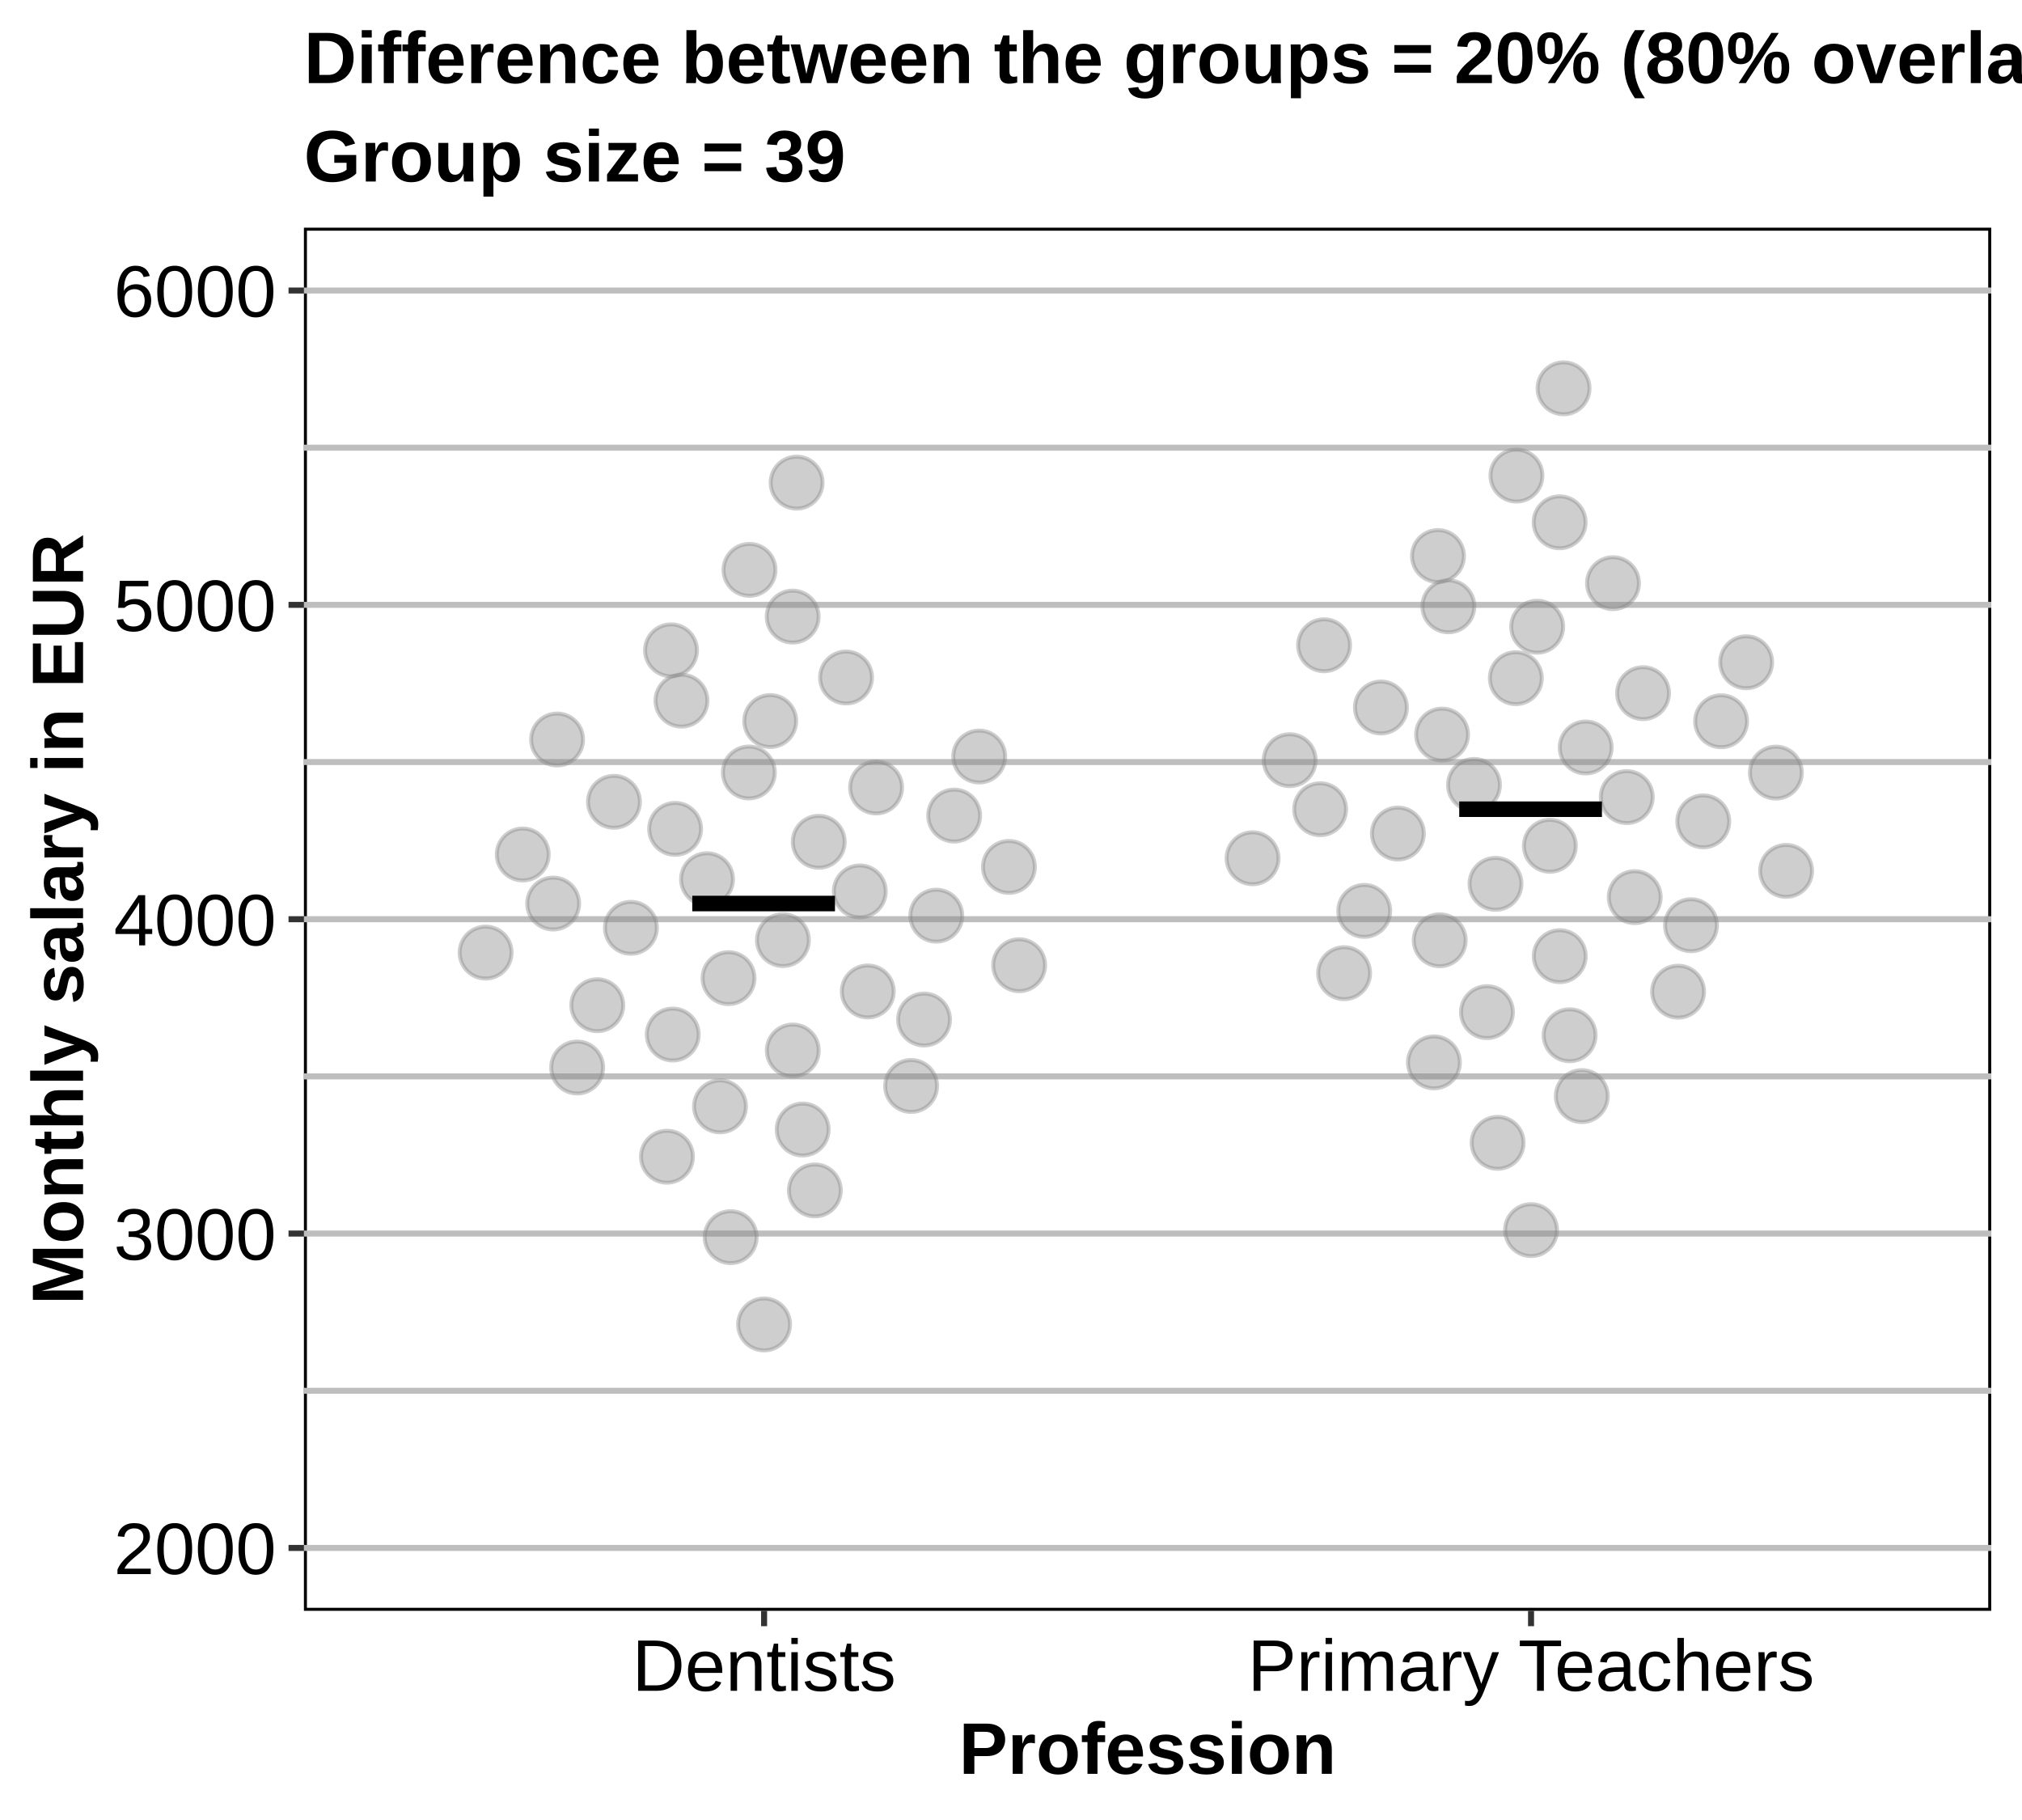
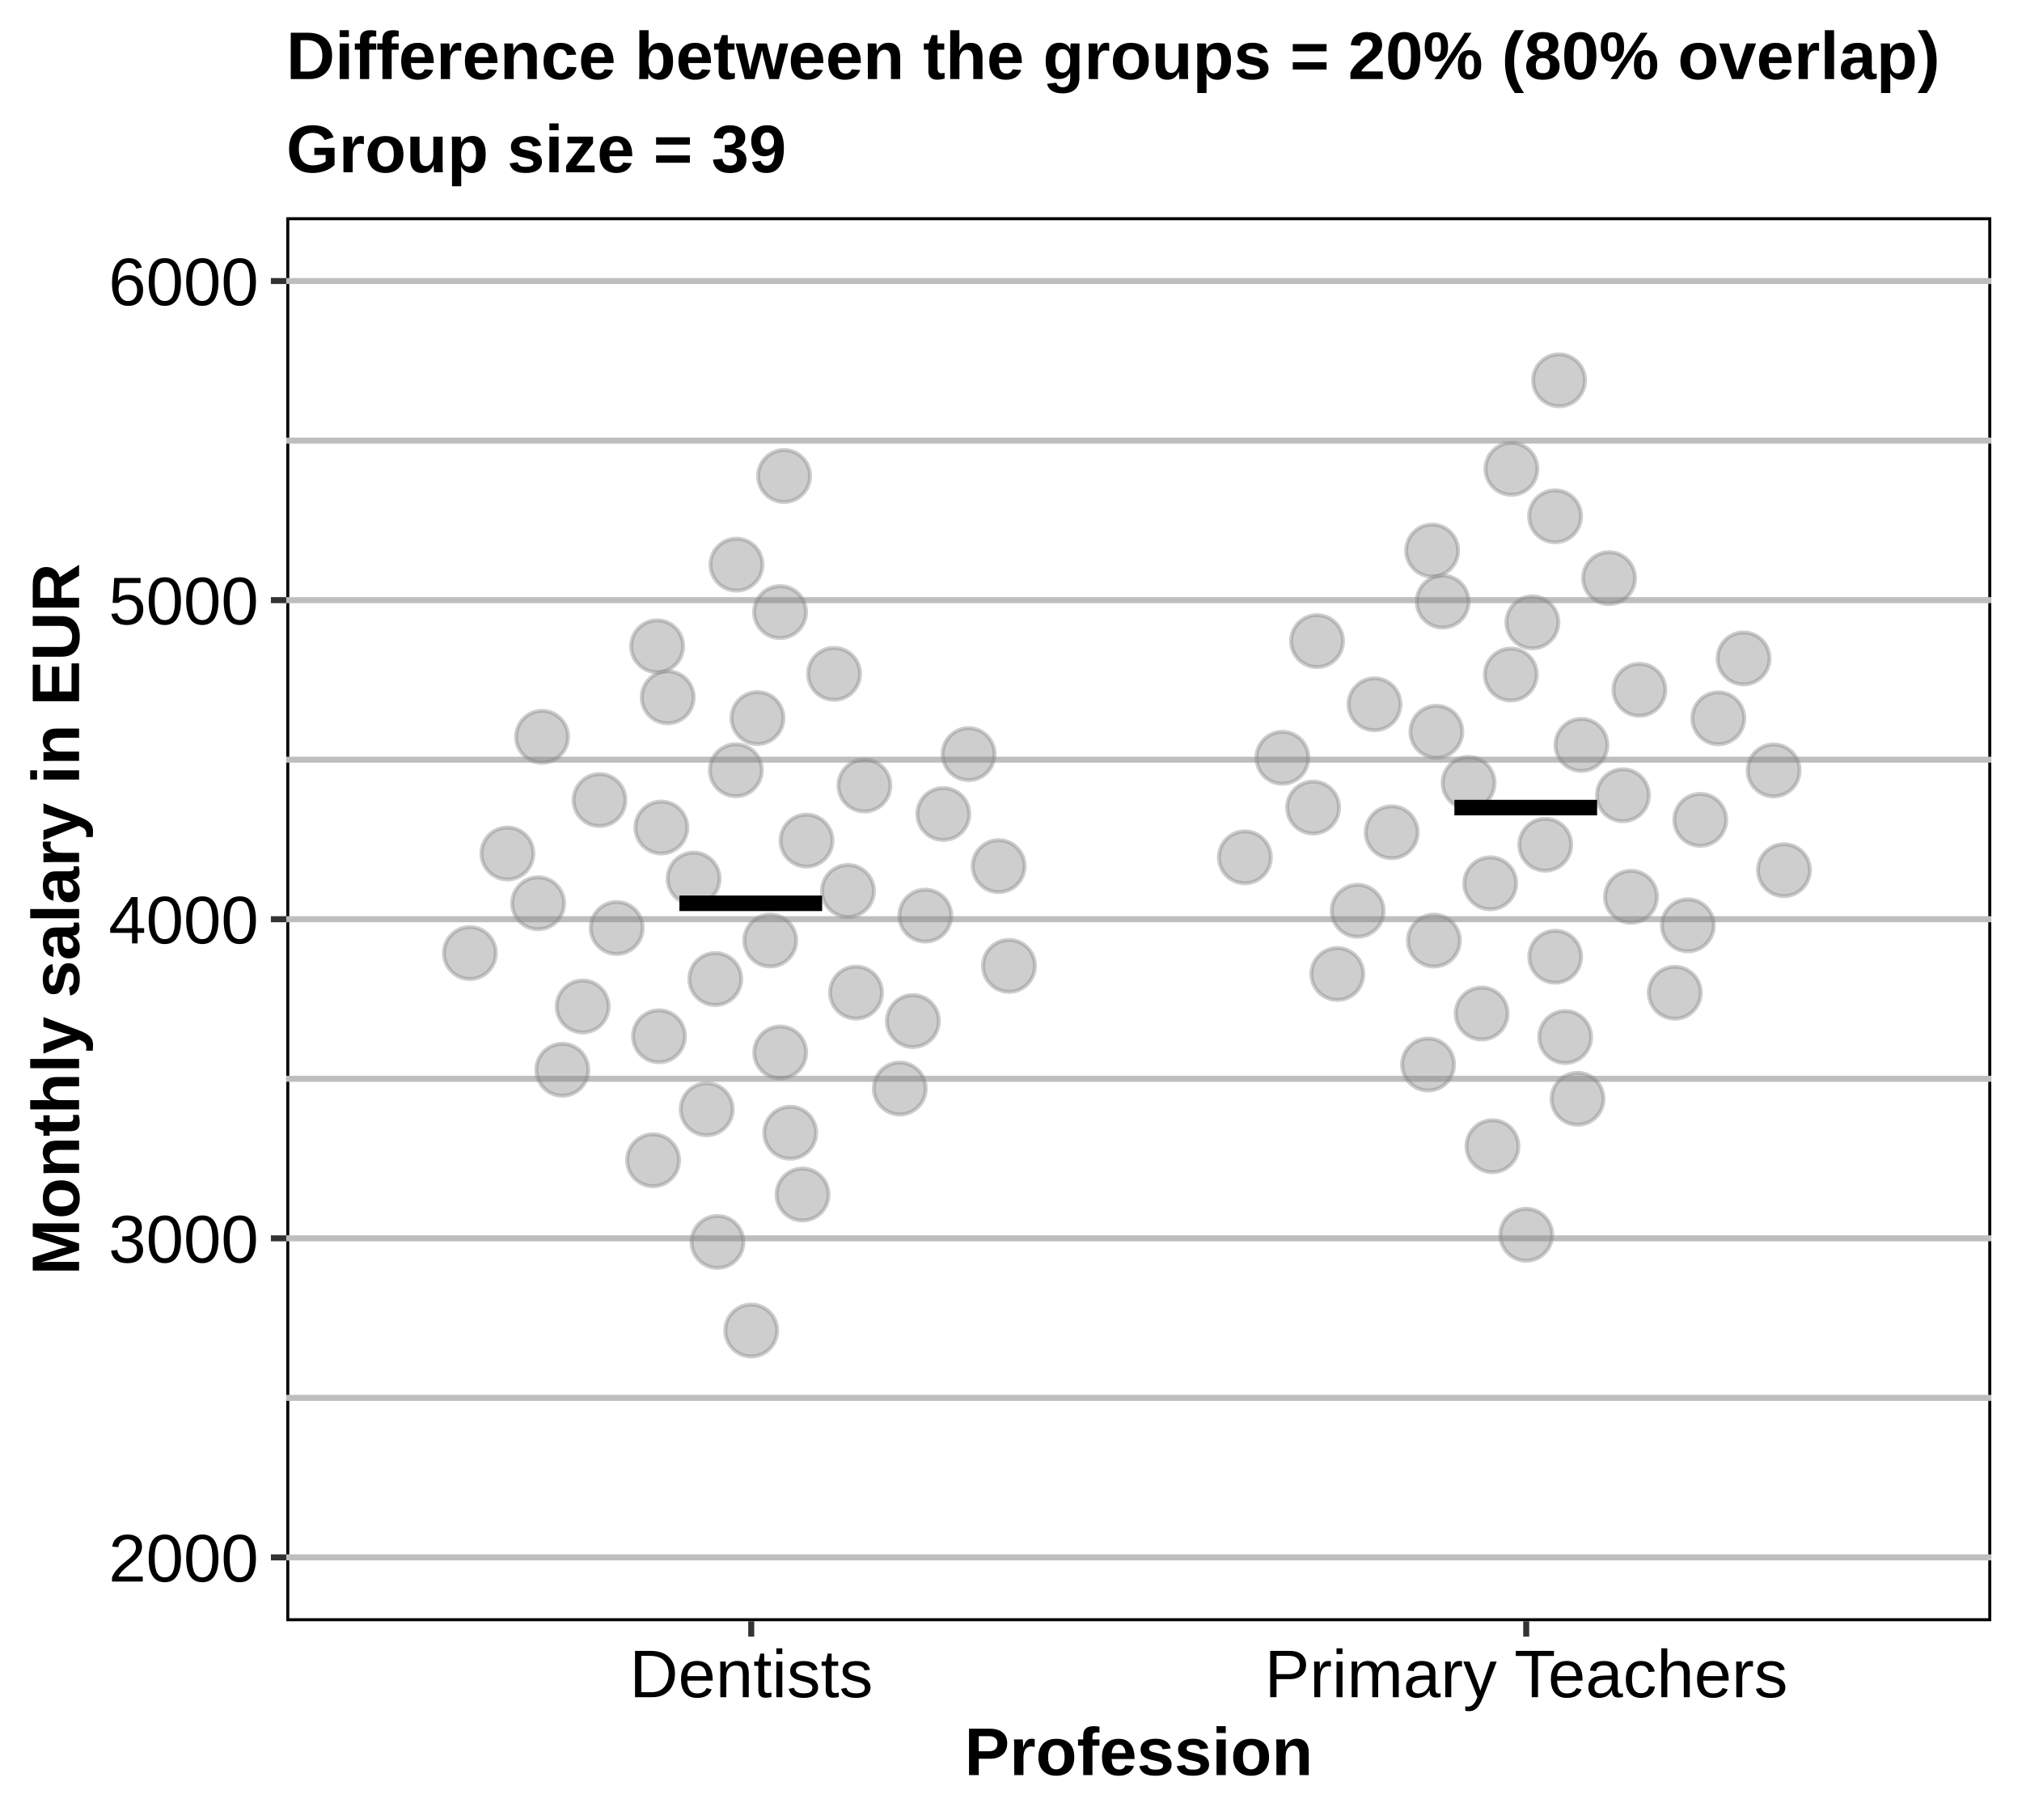
<svg xmlns="http://www.w3.org/2000/svg" class="svglite" width="360.00pt" height="324.00pt" viewBox="0 0 360.00 324.00">
  <defs>
    <style type="text/css">
    .svglite line, .svglite polyline, .svglite polygon, .svglite path, .svglite rect, .svglite circle {
      fill: none;
      stroke: #000000;
      stroke-linecap: round;
      stroke-linejoin: round;
      stroke-miterlimit: 10.00;
    }
    .svglite text {
      white-space: pre;
    }
  </style>
  </defs>
  <rect width="100%" height="100%" style="stroke: none; fill: #FFFFFF;" />
  <defs>
    <clipPath id="cpMC4wMHwzNjAuMDB8MC4wMHwzMjQuMDA=">
      <rect x="0.00" y="0.00" width="360.00" height="324.00" />
    </clipPath>
  </defs>
  <g clip-path="url(#cpMC4wMHwzNjAuMDB8MC4wMHwzMjQuMDA=)">
    <rect x="0.00" y="0.00" width="360.00" height="324.00" style="stroke-width: 1.07; stroke: #FFFFFF; fill: #FFFFFF;" />
  </g>
  <defs>
-     <clipPath id="cpNTQuMTF8MzU0LjUyfDQwLjUzfDI4Ni43Ng==">
-       <rect x="54.11" y="40.53" width="300.41" height="246.23" />
+     <clipPath id="cpNTAuOTd8MzU0LjUyfDM4LjY3fDI4OC42Mg==">
+       <rect x="50.97" y="38.67" width="303.56" height="249.94" />
    </clipPath>
  </defs>
-   <g clip-path="url(#cpNTQuMTF8MzU0LjUyfDQwLjUzfDI4Ni43Ng==)">
-     <rect x="54.11" y="40.53" width="300.41" height="246.23" style="stroke-width: 1.07; fill: #FFFFFF;" />
-     <polyline points="54.11,247.59 354.52,247.59 " style="stroke-width: 1.07; stroke: #BEBEBE; stroke-linecap: butt;" />
-     <polyline points="54.11,191.62 354.52,191.62 " style="stroke-width: 1.07; stroke: #BEBEBE; stroke-linecap: butt;" />
-     <polyline points="54.11,135.66 354.52,135.66 " style="stroke-width: 1.07; stroke: #BEBEBE; stroke-linecap: butt;" />
-     <polyline points="54.11,79.70 354.52,79.70 " style="stroke-width: 1.07; stroke: #BEBEBE; stroke-linecap: butt;" />
-     <polyline points="54.11,275.57 354.52,275.57 " style="stroke-width: 1.07; stroke: #BEBEBE; stroke-linecap: butt;" />
-     <polyline points="54.11,219.60 354.52,219.60 " style="stroke-width: 1.07; stroke: #BEBEBE; stroke-linecap: butt;" />
-     <polyline points="54.11,163.64 354.52,163.64 " style="stroke-width: 1.07; stroke: #BEBEBE; stroke-linecap: butt;" />
-     <polyline points="54.11,107.68 354.52,107.68 " style="stroke-width: 1.07; stroke: #BEBEBE; stroke-linecap: butt;" />
-     <polyline points="54.11,51.72 354.52,51.72 " style="stroke-width: 1.07; stroke: #BEBEBE; stroke-linecap: butt;" />
-     <circle cx="136.04" cy="235.78" r="4.62" style="stroke-width: 0.71; stroke: #848484; stroke-opacity: 0.40; fill: #848484; fill-opacity: 0.40;" />
-     <circle cx="130.09" cy="220.24" r="4.62" style="stroke-width: 0.71; stroke: #848484; stroke-opacity: 0.40; fill: #848484; fill-opacity: 0.40;" />
-     <circle cx="145.08" cy="211.92" r="4.62" style="stroke-width: 0.71; stroke: #848484; stroke-opacity: 0.40; fill: #848484; fill-opacity: 0.40;" />
-     <circle cx="118.75" cy="205.92" r="4.62" style="stroke-width: 0.71; stroke: #848484; stroke-opacity: 0.40; fill: #848484; fill-opacity: 0.40;" />
-     <circle cx="142.91" cy="201.08" r="4.62" style="stroke-width: 0.71; stroke: #848484; stroke-opacity: 0.40; fill: #848484; fill-opacity: 0.40;" />
-     <circle cx="128.19" cy="196.96" r="4.62" style="stroke-width: 0.71; stroke: #848484; stroke-opacity: 0.40; fill: #848484; fill-opacity: 0.40;" />
-     <circle cx="162.22" cy="193.33" r="4.62" style="stroke-width: 0.71; stroke: #848484; stroke-opacity: 0.40; fill: #848484; fill-opacity: 0.40;" />
-     <circle cx="102.76" cy="190.04" r="4.62" style="stroke-width: 0.71; stroke: #848484; stroke-opacity: 0.40; fill: #848484; fill-opacity: 0.40;" />
-     <circle cx="141.15" cy="187.01" r="4.62" style="stroke-width: 0.71; stroke: #848484; stroke-opacity: 0.40; fill: #848484; fill-opacity: 0.40;" />
-     <circle cx="119.78" cy="184.17" r="4.62" style="stroke-width: 0.71; stroke: #848484; stroke-opacity: 0.40; fill: #848484; fill-opacity: 0.40;" />
-     <circle cx="164.52" cy="181.50" r="4.62" style="stroke-width: 0.71; stroke: #848484; stroke-opacity: 0.40; fill: #848484; fill-opacity: 0.40;" />
-     <circle cx="106.34" cy="178.95" r="4.62" style="stroke-width: 0.71; stroke: #848484; stroke-opacity: 0.40; fill: #848484; fill-opacity: 0.40;" />
-     <circle cx="154.50" cy="176.50" r="4.62" style="stroke-width: 0.71; stroke: #848484; stroke-opacity: 0.40; fill: #848484; fill-opacity: 0.40;" />
-     <circle cx="129.71" cy="174.13" r="4.62" style="stroke-width: 0.71; stroke: #848484; stroke-opacity: 0.40; fill: #848484; fill-opacity: 0.40;" />
-     <circle cx="181.45" cy="171.83" r="4.62" style="stroke-width: 0.71; stroke: #848484; stroke-opacity: 0.40; fill: #848484; fill-opacity: 0.40;" />
-     <circle cx="86.46" cy="169.58" r="4.62" style="stroke-width: 0.71; stroke: #848484; stroke-opacity: 0.40; fill: #848484; fill-opacity: 0.40;" />
-     <circle cx="139.39" cy="167.36" r="4.62" style="stroke-width: 0.71; stroke: #848484; stroke-opacity: 0.40; fill: #848484; fill-opacity: 0.40;" />
-     <circle cx="112.33" cy="165.17" r="4.62" style="stroke-width: 0.71; stroke: #848484; stroke-opacity: 0.40; fill: #848484; fill-opacity: 0.40;" />
-     <circle cx="166.70" cy="163.01" r="4.62" style="stroke-width: 0.71; stroke: #848484; stroke-opacity: 0.40; fill: #848484; fill-opacity: 0.40;" />
-     <circle cx="98.49" cy="160.85" r="4.62" style="stroke-width: 0.71; stroke: #848484; stroke-opacity: 0.40; fill: #848484; fill-opacity: 0.40;" />
-     <circle cx="153.08" cy="158.69" r="4.62" style="stroke-width: 0.71; stroke: #848484; stroke-opacity: 0.40; fill: #848484; fill-opacity: 0.40;" />
-     <circle cx="125.88" cy="156.52" r="4.62" style="stroke-width: 0.71; stroke: #848484; stroke-opacity: 0.40; fill: #848484; fill-opacity: 0.40;" />
-     <circle cx="179.63" cy="154.33" r="4.62" style="stroke-width: 0.71; stroke: #848484; stroke-opacity: 0.40; fill: #848484; fill-opacity: 0.40;" />
-     <circle cx="93.07" cy="152.12" r="4.62" style="stroke-width: 0.71; stroke: #848484; stroke-opacity: 0.40; fill: #848484; fill-opacity: 0.40;" />
-     <circle cx="145.77" cy="149.86" r="4.62" style="stroke-width: 0.71; stroke: #848484; stroke-opacity: 0.40; fill: #848484; fill-opacity: 0.40;" />
-     <circle cx="120.20" cy="147.56" r="4.62" style="stroke-width: 0.71; stroke: #848484; stroke-opacity: 0.40; fill: #848484; fill-opacity: 0.40;" />
-     <circle cx="169.88" cy="145.19" r="4.62" style="stroke-width: 0.71; stroke: #848484; stroke-opacity: 0.40; fill: #848484; fill-opacity: 0.40;" />
-     <circle cx="109.31" cy="142.74" r="4.62" style="stroke-width: 0.71; stroke: #848484; stroke-opacity: 0.40; fill: #848484; fill-opacity: 0.40;" />
-     <circle cx="155.98" cy="140.19" r="4.62" style="stroke-width: 0.71; stroke: #848484; stroke-opacity: 0.40; fill: #848484; fill-opacity: 0.40;" />
-     <circle cx="133.33" cy="137.52" r="4.62" style="stroke-width: 0.71; stroke: #848484; stroke-opacity: 0.40; fill: #848484; fill-opacity: 0.40;" />
-     <circle cx="174.34" cy="134.68" r="4.62" style="stroke-width: 0.71; stroke: #848484; stroke-opacity: 0.40; fill: #848484; fill-opacity: 0.40;" />
-     <circle cx="99.19" cy="131.65" r="4.62" style="stroke-width: 0.71; stroke: #848484; stroke-opacity: 0.40; fill: #848484; fill-opacity: 0.40;" />
-     <circle cx="137.13" cy="128.36" r="4.62" style="stroke-width: 0.71; stroke: #848484; stroke-opacity: 0.40; fill: #848484; fill-opacity: 0.40;" />
-     <circle cx="121.33" cy="124.73" r="4.62" style="stroke-width: 0.71; stroke: #848484; stroke-opacity: 0.40; fill: #848484; fill-opacity: 0.40;" />
-     <circle cx="150.63" cy="120.61" r="4.62" style="stroke-width: 0.71; stroke: #848484; stroke-opacity: 0.40; fill: #848484; fill-opacity: 0.40;" />
-     <circle cx="119.47" cy="115.77" r="4.62" style="stroke-width: 0.71; stroke: #848484; stroke-opacity: 0.40; fill: #848484; fill-opacity: 0.40;" />
-     <circle cx="141.13" cy="109.77" r="4.62" style="stroke-width: 0.71; stroke: #848484; stroke-opacity: 0.40; fill: #848484; fill-opacity: 0.40;" />
-     <circle cx="133.44" cy="101.45" r="4.62" style="stroke-width: 0.71; stroke: #848484; stroke-opacity: 0.40; fill: #848484; fill-opacity: 0.40;" />
-     <circle cx="141.83" cy="85.92" r="4.62" style="stroke-width: 0.71; stroke: #848484; stroke-opacity: 0.40; fill: #848484; fill-opacity: 0.40;" />
-     <circle cx="272.59" cy="218.99" r="4.62" style="stroke-width: 0.71; stroke: #848484; stroke-opacity: 0.40; fill: #848484; fill-opacity: 0.40;" />
-     <circle cx="266.64" cy="203.45" r="4.62" style="stroke-width: 0.71; stroke: #848484; stroke-opacity: 0.40; fill: #848484; fill-opacity: 0.40;" />
-     <circle cx="281.63" cy="195.13" r="4.62" style="stroke-width: 0.71; stroke: #848484; stroke-opacity: 0.40; fill: #848484; fill-opacity: 0.40;" />
-     <circle cx="255.30" cy="189.13" r="4.62" style="stroke-width: 0.71; stroke: #848484; stroke-opacity: 0.40; fill: #848484; fill-opacity: 0.40;" />
-     <circle cx="279.46" cy="184.30" r="4.62" style="stroke-width: 0.71; stroke: #848484; stroke-opacity: 0.40; fill: #848484; fill-opacity: 0.40;" />
-     <circle cx="264.74" cy="180.18" r="4.62" style="stroke-width: 0.71; stroke: #848484; stroke-opacity: 0.40; fill: #848484; fill-opacity: 0.40;" />
-     <circle cx="298.77" cy="176.54" r="4.62" style="stroke-width: 0.71; stroke: #848484; stroke-opacity: 0.40; fill: #848484; fill-opacity: 0.40;" />
-     <circle cx="239.31" cy="173.25" r="4.62" style="stroke-width: 0.71; stroke: #848484; stroke-opacity: 0.40; fill: #848484; fill-opacity: 0.40;" />
-     <circle cx="277.70" cy="170.22" r="4.62" style="stroke-width: 0.71; stroke: #848484; stroke-opacity: 0.40; fill: #848484; fill-opacity: 0.40;" />
-     <circle cx="256.33" cy="167.39" r="4.62" style="stroke-width: 0.71; stroke: #848484; stroke-opacity: 0.40; fill: #848484; fill-opacity: 0.40;" />
-     <circle cx="301.07" cy="164.71" r="4.62" style="stroke-width: 0.71; stroke: #848484; stroke-opacity: 0.40; fill: #848484; fill-opacity: 0.40;" />
-     <circle cx="242.89" cy="162.16" r="4.62" style="stroke-width: 0.71; stroke: #848484; stroke-opacity: 0.40; fill: #848484; fill-opacity: 0.40;" />
-     <circle cx="291.05" cy="159.71" r="4.62" style="stroke-width: 0.71; stroke: #848484; stroke-opacity: 0.40; fill: #848484; fill-opacity: 0.40;" />
-     <circle cx="266.26" cy="157.34" r="4.62" style="stroke-width: 0.71; stroke: #848484; stroke-opacity: 0.40; fill: #848484; fill-opacity: 0.40;" />
-     <circle cx="318.00" cy="155.04" r="4.62" style="stroke-width: 0.71; stroke: #848484; stroke-opacity: 0.40; fill: #848484; fill-opacity: 0.40;" />
-     <circle cx="223.01" cy="152.79" r="4.62" style="stroke-width: 0.71; stroke: #848484; stroke-opacity: 0.40; fill: #848484; fill-opacity: 0.40;" />
-     <circle cx="275.94" cy="150.57" r="4.62" style="stroke-width: 0.71; stroke: #848484; stroke-opacity: 0.40; fill: #848484; fill-opacity: 0.40;" />
-     <circle cx="248.88" cy="148.39" r="4.62" style="stroke-width: 0.71; stroke: #848484; stroke-opacity: 0.40; fill: #848484; fill-opacity: 0.40;" />
-     <circle cx="303.25" cy="146.22" r="4.62" style="stroke-width: 0.71; stroke: #848484; stroke-opacity: 0.40; fill: #848484; fill-opacity: 0.40;" />
-     <circle cx="235.04" cy="144.06" r="4.62" style="stroke-width: 0.71; stroke: #848484; stroke-opacity: 0.40; fill: #848484; fill-opacity: 0.40;" />
-     <circle cx="289.63" cy="141.90" r="4.62" style="stroke-width: 0.71; stroke: #848484; stroke-opacity: 0.40; fill: #848484; fill-opacity: 0.40;" />
-     <circle cx="262.43" cy="139.73" r="4.62" style="stroke-width: 0.71; stroke: #848484; stroke-opacity: 0.40; fill: #848484; fill-opacity: 0.40;" />
-     <circle cx="316.18" cy="137.54" r="4.62" style="stroke-width: 0.71; stroke: #848484; stroke-opacity: 0.40; fill: #848484; fill-opacity: 0.40;" />
-     <circle cx="229.62" cy="135.33" r="4.62" style="stroke-width: 0.71; stroke: #848484; stroke-opacity: 0.40; fill: #848484; fill-opacity: 0.40;" />
-     <circle cx="282.32" cy="133.07" r="4.62" style="stroke-width: 0.71; stroke: #848484; stroke-opacity: 0.40; fill: #848484; fill-opacity: 0.40;" />
-     <circle cx="256.75" cy="130.77" r="4.62" style="stroke-width: 0.71; stroke: #848484; stroke-opacity: 0.40; fill: #848484; fill-opacity: 0.40;" />
-     <circle cx="306.43" cy="128.40" r="4.62" style="stroke-width: 0.71; stroke: #848484; stroke-opacity: 0.40; fill: #848484; fill-opacity: 0.40;" />
-     <circle cx="245.86" cy="125.95" r="4.62" style="stroke-width: 0.71; stroke: #848484; stroke-opacity: 0.40; fill: #848484; fill-opacity: 0.40;" />
-     <circle cx="292.53" cy="123.40" r="4.62" style="stroke-width: 0.71; stroke: #848484; stroke-opacity: 0.40; fill: #848484; fill-opacity: 0.40;" />
-     <circle cx="269.88" cy="120.73" r="4.62" style="stroke-width: 0.71; stroke: #848484; stroke-opacity: 0.40; fill: #848484; fill-opacity: 0.40;" />
-     <circle cx="310.89" cy="117.90" r="4.62" style="stroke-width: 0.71; stroke: #848484; stroke-opacity: 0.40; fill: #848484; fill-opacity: 0.40;" />
-     <circle cx="235.74" cy="114.87" r="4.62" style="stroke-width: 0.71; stroke: #848484; stroke-opacity: 0.40; fill: #848484; fill-opacity: 0.40;" />
-     <circle cx="273.68" cy="111.57" r="4.62" style="stroke-width: 0.71; stroke: #848484; stroke-opacity: 0.40; fill: #848484; fill-opacity: 0.40;" />
-     <circle cx="257.87" cy="107.94" r="4.62" style="stroke-width: 0.71; stroke: #848484; stroke-opacity: 0.40; fill: #848484; fill-opacity: 0.40;" />
-     <circle cx="287.18" cy="103.82" r="4.62" style="stroke-width: 0.71; stroke: #848484; stroke-opacity: 0.40; fill: #848484; fill-opacity: 0.40;" />
-     <circle cx="256.02" cy="98.99" r="4.62" style="stroke-width: 0.71; stroke: #848484; stroke-opacity: 0.40; fill: #848484; fill-opacity: 0.40;" />
-     <circle cx="277.68" cy="92.98" r="4.62" style="stroke-width: 0.71; stroke: #848484; stroke-opacity: 0.40; fill: #848484; fill-opacity: 0.40;" />
-     <circle cx="269.99" cy="84.67" r="4.62" style="stroke-width: 0.71; stroke: #848484; stroke-opacity: 0.40; fill: #848484; fill-opacity: 0.40;" />
-     <circle cx="278.38" cy="69.13" r="4.62" style="stroke-width: 0.71; stroke: #848484; stroke-opacity: 0.40; fill: #848484; fill-opacity: 0.40;" />
-     <text x="136.04" y="153.56" text-anchor="middle" style="font-size: 43.62px; font-family: &quot;Arial&quot;;" textLength="24.26px" lengthAdjust="spacingAndGlyphs">_</text>
-     <text x="272.59" y="136.77" text-anchor="middle" style="font-size: 43.62px; font-family: &quot;Arial&quot;;" textLength="24.26px" lengthAdjust="spacingAndGlyphs">_</text>
+   <g clip-path="url(#cpNTAuOTd8MzU0LjUyfDM4LjY3fDI4OC42Mg==)">
+     <rect x="50.97" y="38.67" width="303.56" height="249.94" style="stroke-width: 1.07; fill: #FFFFFF;" />
+     <polyline points="50.97,248.85 354.52,248.85 " style="stroke-width: 1.07; stroke: #BEBEBE; stroke-linecap: butt;" />
+     <polyline points="50.97,192.05 354.52,192.05 " style="stroke-width: 1.07; stroke: #BEBEBE; stroke-linecap: butt;" />
+     <polyline points="50.97,135.24 354.52,135.24 " style="stroke-width: 1.07; stroke: #BEBEBE; stroke-linecap: butt;" />
+     <polyline points="50.97,78.44 354.52,78.44 " style="stroke-width: 1.07; stroke: #BEBEBE; stroke-linecap: butt;" />
+     <polyline points="50.97,277.25 354.52,277.25 " style="stroke-width: 1.07; stroke: #BEBEBE; stroke-linecap: butt;" />
+     <polyline points="50.97,220.45 354.52,220.45 " style="stroke-width: 1.07; stroke: #BEBEBE; stroke-linecap: butt;" />
+     <polyline points="50.97,163.64 354.52,163.64 " style="stroke-width: 1.07; stroke: #BEBEBE; stroke-linecap: butt;" />
+     <polyline points="50.97,106.84 354.52,106.84 " style="stroke-width: 1.07; stroke: #BEBEBE; stroke-linecap: butt;" />
+     <polyline points="50.97,50.03 354.52,50.03 " style="stroke-width: 1.07; stroke: #BEBEBE; stroke-linecap: butt;" />
+     <circle cx="133.75" cy="236.86" r="4.62" style="stroke-width: 0.71; stroke: #848484; stroke-opacity: 0.40; fill: #848484; fill-opacity: 0.40;" />
+     <circle cx="127.74" cy="221.09" r="4.62" style="stroke-width: 0.71; stroke: #848484; stroke-opacity: 0.40; fill: #848484; fill-opacity: 0.40;" />
+     <circle cx="142.89" cy="212.65" r="4.62" style="stroke-width: 0.71; stroke: #848484; stroke-opacity: 0.40; fill: #848484; fill-opacity: 0.40;" />
+     <circle cx="116.28" cy="206.55" r="4.62" style="stroke-width: 0.71; stroke: #848484; stroke-opacity: 0.40; fill: #848484; fill-opacity: 0.40;" />
+     <circle cx="140.69" cy="201.65" r="4.62" style="stroke-width: 0.71; stroke: #848484; stroke-opacity: 0.40; fill: #848484; fill-opacity: 0.40;" />
+     <circle cx="125.82" cy="197.47" r="4.62" style="stroke-width: 0.71; stroke: #848484; stroke-opacity: 0.40; fill: #848484; fill-opacity: 0.40;" />
+     <circle cx="160.20" cy="193.78" r="4.62" style="stroke-width: 0.71; stroke: #848484; stroke-opacity: 0.40; fill: #848484; fill-opacity: 0.40;" />
+     <circle cx="100.12" cy="190.44" r="4.62" style="stroke-width: 0.71; stroke: #848484; stroke-opacity: 0.40; fill: #848484; fill-opacity: 0.40;" />
+     <circle cx="138.91" cy="187.36" r="4.62" style="stroke-width: 0.71; stroke: #848484; stroke-opacity: 0.40; fill: #848484; fill-opacity: 0.40;" />
+     <circle cx="117.33" cy="184.48" r="4.62" style="stroke-width: 0.71; stroke: #848484; stroke-opacity: 0.40; fill: #848484; fill-opacity: 0.40;" />
+     <circle cx="162.53" cy="181.77" r="4.62" style="stroke-width: 0.71; stroke: #848484; stroke-opacity: 0.40; fill: #848484; fill-opacity: 0.40;" />
+     <circle cx="103.74" cy="179.18" r="4.62" style="stroke-width: 0.71; stroke: #848484; stroke-opacity: 0.40; fill: #848484; fill-opacity: 0.40;" />
+     <circle cx="152.41" cy="176.70" r="4.62" style="stroke-width: 0.71; stroke: #848484; stroke-opacity: 0.40; fill: #848484; fill-opacity: 0.40;" />
+     <circle cx="127.35" cy="174.29" r="4.62" style="stroke-width: 0.71; stroke: #848484; stroke-opacity: 0.40; fill: #848484; fill-opacity: 0.40;" />
+     <circle cx="179.64" cy="171.95" r="4.62" style="stroke-width: 0.71; stroke: #848484; stroke-opacity: 0.40; fill: #848484; fill-opacity: 0.40;" />
+     <circle cx="83.66" cy="169.66" r="4.62" style="stroke-width: 0.71; stroke: #848484; stroke-opacity: 0.40; fill: #848484; fill-opacity: 0.40;" />
+     <circle cx="137.14" cy="167.42" r="4.62" style="stroke-width: 0.71; stroke: #848484; stroke-opacity: 0.40; fill: #848484; fill-opacity: 0.40;" />
+     <circle cx="109.80" cy="165.20" r="4.62" style="stroke-width: 0.71; stroke: #848484; stroke-opacity: 0.40; fill: #848484; fill-opacity: 0.40;" />
+     <circle cx="164.74" cy="163.00" r="4.62" style="stroke-width: 0.71; stroke: #848484; stroke-opacity: 0.40; fill: #848484; fill-opacity: 0.40;" />
+     <circle cx="95.81" cy="160.80" r="4.62" style="stroke-width: 0.71; stroke: #848484; stroke-opacity: 0.40; fill: #848484; fill-opacity: 0.40;" />
+     <circle cx="150.97" cy="158.61" r="4.62" style="stroke-width: 0.71; stroke: #848484; stroke-opacity: 0.40; fill: #848484; fill-opacity: 0.40;" />
+     <circle cx="123.49" cy="156.41" r="4.62" style="stroke-width: 0.71; stroke: #848484; stroke-opacity: 0.40; fill: #848484; fill-opacity: 0.40;" />
+     <circle cx="177.80" cy="154.19" r="4.62" style="stroke-width: 0.71; stroke: #848484; stroke-opacity: 0.40; fill: #848484; fill-opacity: 0.40;" />
+     <circle cx="90.34" cy="151.94" r="4.62" style="stroke-width: 0.71; stroke: #848484; stroke-opacity: 0.40; fill: #848484; fill-opacity: 0.40;" />
+     <circle cx="143.59" cy="149.65" r="4.62" style="stroke-width: 0.71; stroke: #848484; stroke-opacity: 0.40; fill: #848484; fill-opacity: 0.40;" />
+     <circle cx="117.75" cy="147.32" r="4.62" style="stroke-width: 0.71; stroke: #848484; stroke-opacity: 0.40; fill: #848484; fill-opacity: 0.40;" />
+     <circle cx="167.95" cy="144.91" r="4.62" style="stroke-width: 0.71; stroke: #848484; stroke-opacity: 0.40; fill: #848484; fill-opacity: 0.40;" />
+     <circle cx="106.74" cy="142.43" r="4.62" style="stroke-width: 0.71; stroke: #848484; stroke-opacity: 0.40; fill: #848484; fill-opacity: 0.40;" />
+     <circle cx="153.90" cy="139.84" r="4.62" style="stroke-width: 0.71; stroke: #848484; stroke-opacity: 0.40; fill: #848484; fill-opacity: 0.40;" />
+     <circle cx="131.01" cy="137.12" r="4.62" style="stroke-width: 0.71; stroke: #848484; stroke-opacity: 0.40; fill: #848484; fill-opacity: 0.40;" />
+     <circle cx="172.45" cy="134.25" r="4.62" style="stroke-width: 0.71; stroke: #848484; stroke-opacity: 0.40; fill: #848484; fill-opacity: 0.40;" />
+     <circle cx="96.51" cy="131.17" r="4.62" style="stroke-width: 0.71; stroke: #848484; stroke-opacity: 0.40; fill: #848484; fill-opacity: 0.40;" />
+     <circle cx="134.86" cy="127.83" r="4.62" style="stroke-width: 0.71; stroke: #848484; stroke-opacity: 0.40; fill: #848484; fill-opacity: 0.40;" />
+     <circle cx="118.88" cy="124.14" r="4.62" style="stroke-width: 0.71; stroke: #848484; stroke-opacity: 0.40; fill: #848484; fill-opacity: 0.40;" />
+     <circle cx="148.50" cy="119.96" r="4.62" style="stroke-width: 0.71; stroke: #848484; stroke-opacity: 0.40; fill: #848484; fill-opacity: 0.40;" />
+     <circle cx="117.00" cy="115.05" r="4.62" style="stroke-width: 0.71; stroke: #848484; stroke-opacity: 0.40; fill: #848484; fill-opacity: 0.40;" />
+     <circle cx="138.89" cy="108.96" r="4.62" style="stroke-width: 0.71; stroke: #848484; stroke-opacity: 0.40; fill: #848484; fill-opacity: 0.40;" />
+     <circle cx="131.12" cy="100.52" r="4.62" style="stroke-width: 0.71; stroke: #848484; stroke-opacity: 0.40; fill: #848484; fill-opacity: 0.40;" />
+     <circle cx="139.60" cy="84.74" r="4.62" style="stroke-width: 0.71; stroke: #848484; stroke-opacity: 0.40; fill: #848484; fill-opacity: 0.40;" />
+     <circle cx="271.73" cy="219.82" r="4.62" style="stroke-width: 0.71; stroke: #848484; stroke-opacity: 0.40; fill: #848484; fill-opacity: 0.40;" />
+     <circle cx="265.72" cy="204.05" r="4.62" style="stroke-width: 0.71; stroke: #848484; stroke-opacity: 0.40; fill: #848484; fill-opacity: 0.40;" />
+     <circle cx="280.87" cy="195.61" r="4.62" style="stroke-width: 0.71; stroke: #848484; stroke-opacity: 0.40; fill: #848484; fill-opacity: 0.40;" />
+     <circle cx="254.26" cy="189.51" r="4.62" style="stroke-width: 0.71; stroke: #848484; stroke-opacity: 0.40; fill: #848484; fill-opacity: 0.40;" />
+     <circle cx="278.67" cy="184.61" r="4.62" style="stroke-width: 0.71; stroke: #848484; stroke-opacity: 0.40; fill: #848484; fill-opacity: 0.40;" />
+     <circle cx="263.80" cy="180.43" r="4.62" style="stroke-width: 0.71; stroke: #848484; stroke-opacity: 0.40; fill: #848484; fill-opacity: 0.40;" />
+     <circle cx="298.18" cy="176.73" r="4.62" style="stroke-width: 0.71; stroke: #848484; stroke-opacity: 0.40; fill: #848484; fill-opacity: 0.40;" />
+     <circle cx="238.10" cy="173.39" r="4.62" style="stroke-width: 0.71; stroke: #848484; stroke-opacity: 0.40; fill: #848484; fill-opacity: 0.40;" />
+     <circle cx="276.89" cy="170.32" r="4.62" style="stroke-width: 0.71; stroke: #848484; stroke-opacity: 0.40; fill: #848484; fill-opacity: 0.40;" />
+     <circle cx="255.30" cy="167.44" r="4.62" style="stroke-width: 0.71; stroke: #848484; stroke-opacity: 0.40; fill: #848484; fill-opacity: 0.40;" />
+     <circle cx="300.51" cy="164.73" r="4.62" style="stroke-width: 0.71; stroke: #848484; stroke-opacity: 0.40; fill: #848484; fill-opacity: 0.40;" />
+     <circle cx="241.72" cy="162.14" r="4.62" style="stroke-width: 0.71; stroke: #848484; stroke-opacity: 0.40; fill: #848484; fill-opacity: 0.40;" />
+     <circle cx="290.39" cy="159.65" r="4.62" style="stroke-width: 0.71; stroke: #848484; stroke-opacity: 0.40; fill: #848484; fill-opacity: 0.40;" />
+     <circle cx="265.33" cy="157.25" r="4.62" style="stroke-width: 0.71; stroke: #848484; stroke-opacity: 0.40; fill: #848484; fill-opacity: 0.40;" />
+     <circle cx="317.62" cy="154.91" r="4.62" style="stroke-width: 0.71; stroke: #848484; stroke-opacity: 0.40; fill: #848484; fill-opacity: 0.40;" />
+     <circle cx="221.64" cy="152.62" r="4.62" style="stroke-width: 0.71; stroke: #848484; stroke-opacity: 0.40; fill: #848484; fill-opacity: 0.40;" />
+     <circle cx="275.12" cy="150.38" r="4.62" style="stroke-width: 0.71; stroke: #848484; stroke-opacity: 0.40; fill: #848484; fill-opacity: 0.40;" />
+     <circle cx="247.78" cy="148.16" r="4.62" style="stroke-width: 0.71; stroke: #848484; stroke-opacity: 0.40; fill: #848484; fill-opacity: 0.40;" />
+     <circle cx="302.72" cy="145.95" r="4.62" style="stroke-width: 0.71; stroke: #848484; stroke-opacity: 0.40; fill: #848484; fill-opacity: 0.40;" />
+     <circle cx="233.79" cy="143.76" r="4.62" style="stroke-width: 0.71; stroke: #848484; stroke-opacity: 0.40; fill: #848484; fill-opacity: 0.40;" />
+     <circle cx="288.95" cy="141.57" r="4.62" style="stroke-width: 0.71; stroke: #848484; stroke-opacity: 0.40; fill: #848484; fill-opacity: 0.40;" />
+     <circle cx="261.47" cy="139.37" r="4.62" style="stroke-width: 0.71; stroke: #848484; stroke-opacity: 0.40; fill: #848484; fill-opacity: 0.40;" />
+     <circle cx="315.78" cy="137.15" r="4.62" style="stroke-width: 0.71; stroke: #848484; stroke-opacity: 0.40; fill: #848484; fill-opacity: 0.40;" />
+     <circle cx="228.32" cy="134.90" r="4.62" style="stroke-width: 0.71; stroke: #848484; stroke-opacity: 0.40; fill: #848484; fill-opacity: 0.40;" />
+     <circle cx="281.56" cy="132.61" r="4.62" style="stroke-width: 0.71; stroke: #848484; stroke-opacity: 0.40; fill: #848484; fill-opacity: 0.40;" />
+     <circle cx="255.73" cy="130.27" r="4.62" style="stroke-width: 0.71; stroke: #848484; stroke-opacity: 0.40; fill: #848484; fill-opacity: 0.40;" />
+     <circle cx="305.93" cy="127.87" r="4.62" style="stroke-width: 0.71; stroke: #848484; stroke-opacity: 0.40; fill: #848484; fill-opacity: 0.40;" />
+     <circle cx="244.72" cy="125.38" r="4.62" style="stroke-width: 0.71; stroke: #848484; stroke-opacity: 0.40; fill: #848484; fill-opacity: 0.40;" />
+     <circle cx="291.88" cy="122.80" r="4.62" style="stroke-width: 0.71; stroke: #848484; stroke-opacity: 0.40; fill: #848484; fill-opacity: 0.40;" />
+     <circle cx="268.99" cy="120.08" r="4.62" style="stroke-width: 0.71; stroke: #848484; stroke-opacity: 0.40; fill: #848484; fill-opacity: 0.40;" />
+     <circle cx="310.43" cy="117.21" r="4.62" style="stroke-width: 0.71; stroke: #848484; stroke-opacity: 0.40; fill: #848484; fill-opacity: 0.40;" />
+     <circle cx="234.49" cy="114.13" r="4.62" style="stroke-width: 0.71; stroke: #848484; stroke-opacity: 0.40; fill: #848484; fill-opacity: 0.40;" />
+     <circle cx="272.83" cy="110.79" r="4.62" style="stroke-width: 0.71; stroke: #848484; stroke-opacity: 0.40; fill: #848484; fill-opacity: 0.40;" />
+     <circle cx="256.86" cy="107.10" r="4.62" style="stroke-width: 0.71; stroke: #848484; stroke-opacity: 0.40; fill: #848484; fill-opacity: 0.40;" />
+     <circle cx="286.48" cy="102.92" r="4.62" style="stroke-width: 0.71; stroke: #848484; stroke-opacity: 0.40; fill: #848484; fill-opacity: 0.40;" />
+     <circle cx="254.98" cy="98.01" r="4.62" style="stroke-width: 0.71; stroke: #848484; stroke-opacity: 0.40; fill: #848484; fill-opacity: 0.40;" />
+     <circle cx="276.87" cy="91.91" r="4.62" style="stroke-width: 0.71; stroke: #848484; stroke-opacity: 0.40; fill: #848484; fill-opacity: 0.40;" />
+     <circle cx="269.10" cy="83.47" r="4.62" style="stroke-width: 0.71; stroke: #848484; stroke-opacity: 0.40; fill: #848484; fill-opacity: 0.40;" />
+     <circle cx="277.58" cy="67.70" r="4.62" style="stroke-width: 0.71; stroke: #848484; stroke-opacity: 0.40; fill: #848484; fill-opacity: 0.40;" />
+     <text x="133.75" y="153.52" text-anchor="middle" style="font-size: 43.62px; font-family: &quot;Arial&quot;;" textLength="24.26px" lengthAdjust="spacingAndGlyphs">_</text>
+     <text x="271.73" y="136.48" text-anchor="middle" style="font-size: 43.62px; font-family: &quot;Arial&quot;;" textLength="24.26px" lengthAdjust="spacingAndGlyphs">_</text>
  </g>
  <g clip-path="url(#cpMC4wMHwzNjAuMDB8MC4wMHwzMjQuMDA=)">
-     <text x="49.18" y="280.22" text-anchor="end" style="font-size: 13.00px; font-family: &quot;Arial&quot;;" textLength="28.92px" lengthAdjust="spacingAndGlyphs">2000</text>
-     <text x="49.18" y="224.26" text-anchor="end" style="font-size: 13.00px; font-family: &quot;Arial&quot;;" textLength="28.92px" lengthAdjust="spacingAndGlyphs">3000</text>
-     <text x="49.18" y="168.30" text-anchor="end" style="font-size: 13.00px; font-family: &quot;Arial&quot;;" textLength="28.92px" lengthAdjust="spacingAndGlyphs">4000</text>
-     <text x="49.18" y="112.34" text-anchor="end" style="font-size: 13.00px; font-family: &quot;Arial&quot;;" textLength="28.92px" lengthAdjust="spacingAndGlyphs">5000</text>
-     <text x="49.18" y="56.38" text-anchor="end" style="font-size: 13.00px; font-family: &quot;Arial&quot;;" textLength="28.92px" lengthAdjust="spacingAndGlyphs">6000</text>
-     <polyline points="51.37,275.57 54.11,275.57 " style="stroke-width: 1.07; stroke: #333333; stroke-linecap: butt;" />
-     <polyline points="51.37,219.60 54.11,219.60 " style="stroke-width: 1.07; stroke: #333333; stroke-linecap: butt;" />
-     <polyline points="51.37,163.64 54.11,163.64 " style="stroke-width: 1.07; stroke: #333333; stroke-linecap: butt;" />
-     <polyline points="51.37,107.68 54.11,107.68 " style="stroke-width: 1.07; stroke: #333333; stroke-linecap: butt;" />
-     <polyline points="51.37,51.72 54.11,51.72 " style="stroke-width: 1.07; stroke: #333333; stroke-linecap: butt;" />
-     <polyline points="136.04,289.50 136.04,286.76 " style="stroke-width: 1.07; stroke: #333333; stroke-linecap: butt;" />
-     <polyline points="272.59,289.50 272.59,286.76 " style="stroke-width: 1.07; stroke: #333333; stroke-linecap: butt;" />
-     <text x="136.04" y="301.00" text-anchor="middle" style="font-size: 13.00px; font-family: &quot;Arial&quot;;" textLength="46.97px" lengthAdjust="spacingAndGlyphs">Dentists</text>
-     <text x="272.59" y="301.00" text-anchor="middle" style="font-size: 13.00px; font-family: &quot;Arial&quot;;" textLength="100.90px" lengthAdjust="spacingAndGlyphs">Primary Teachers</text>
-     <text x="204.32" y="315.78" text-anchor="middle" style="font-size: 13.00px; font-weight: bold; font-family: &quot;Arial&quot;;" textLength="67.19px" lengthAdjust="spacingAndGlyphs">Profession</text>
-     <text transform="translate(14.79,163.64) rotate(-90)" text-anchor="middle" style="font-size: 13.00px; font-weight: bold; font-family: &quot;Arial&quot;;" textLength="137.27px" lengthAdjust="spacingAndGlyphs">Monthly salary in EUR</text>
-     <text x="54.11" y="32.31" style="font-size: 13.00px; font-weight: bold; font-family: &quot;Arial&quot;;" textLength="96.47px" lengthAdjust="spacingAndGlyphs">Group size = 39</text>
-     <text x="54.11" y="14.79" style="font-size: 13.00px; font-weight: bold; font-family: &quot;Arial&quot;;" textLength="318.98px" lengthAdjust="spacingAndGlyphs">Difference between the groups = 20% (80% overlap)</text>
+     <text x="46.03" y="281.55" text-anchor="end" style="font-size: 12.00px; font-family: &quot;Arial&quot;;" textLength="26.70px" lengthAdjust="spacingAndGlyphs">2000</text>
+     <text x="46.03" y="224.75" text-anchor="end" style="font-size: 12.00px; font-family: &quot;Arial&quot;;" textLength="26.70px" lengthAdjust="spacingAndGlyphs">3000</text>
+     <text x="46.03" y="167.94" text-anchor="end" style="font-size: 12.00px; font-family: &quot;Arial&quot;;" textLength="26.70px" lengthAdjust="spacingAndGlyphs">4000</text>
+     <text x="46.03" y="111.14" text-anchor="end" style="font-size: 12.00px; font-family: &quot;Arial&quot;;" textLength="26.70px" lengthAdjust="spacingAndGlyphs">5000</text>
+     <text x="46.03" y="54.33" text-anchor="end" style="font-size: 12.00px; font-family: &quot;Arial&quot;;" textLength="26.70px" lengthAdjust="spacingAndGlyphs">6000</text>
+     <polyline points="48.23,277.25 50.97,277.25 " style="stroke-width: 1.07; stroke: #333333; stroke-linecap: butt;" />
+     <polyline points="48.23,220.45 50.97,220.45 " style="stroke-width: 1.07; stroke: #333333; stroke-linecap: butt;" />
+     <polyline points="48.23,163.64 50.97,163.64 " style="stroke-width: 1.07; stroke: #333333; stroke-linecap: butt;" />
+     <polyline points="48.23,106.84 50.97,106.84 " style="stroke-width: 1.07; stroke: #333333; stroke-linecap: butt;" />
+     <polyline points="48.23,50.03 50.97,50.03 " style="stroke-width: 1.07; stroke: #333333; stroke-linecap: butt;" />
+     <polyline points="133.75,291.36 133.75,288.62 " style="stroke-width: 1.07; stroke: #333333; stroke-linecap: butt;" />
+     <polyline points="271.73,291.36 271.73,288.62 " style="stroke-width: 1.07; stroke: #333333; stroke-linecap: butt;" />
+     <text x="133.75" y="302.14" text-anchor="middle" style="font-size: 12.00px; font-family: &quot;Arial&quot;;" textLength="43.36px" lengthAdjust="spacingAndGlyphs">Dentists</text>
+     <text x="271.73" y="302.14" text-anchor="middle" style="font-size: 12.00px; font-family: &quot;Arial&quot;;" textLength="93.16px" lengthAdjust="spacingAndGlyphs">Primary Teachers</text>
+     <text x="202.74" y="316.00" text-anchor="middle" style="font-size: 12.00px; font-weight: bold; font-family: &quot;Arial&quot;;" textLength="62.02px" lengthAdjust="spacingAndGlyphs">Profession</text>
+     <text transform="translate(14.08,163.64) rotate(-90)" text-anchor="middle" style="font-size: 12.00px; font-weight: bold; font-family: &quot;Arial&quot;;" textLength="126.71px" lengthAdjust="spacingAndGlyphs">Monthly salary in EUR</text>
+     <text x="50.97" y="30.67" style="font-size: 12.00px; font-weight: bold; font-family: &quot;Arial&quot;;" textLength="89.05px" lengthAdjust="spacingAndGlyphs">Group size = 39</text>
+     <text x="50.97" y="14.08" style="font-size: 12.00px; font-weight: bold; font-family: &quot;Arial&quot;;" textLength="294.44px" lengthAdjust="spacingAndGlyphs">Difference between the groups = 20% (80% overlap)</text>
  </g>
</svg>
